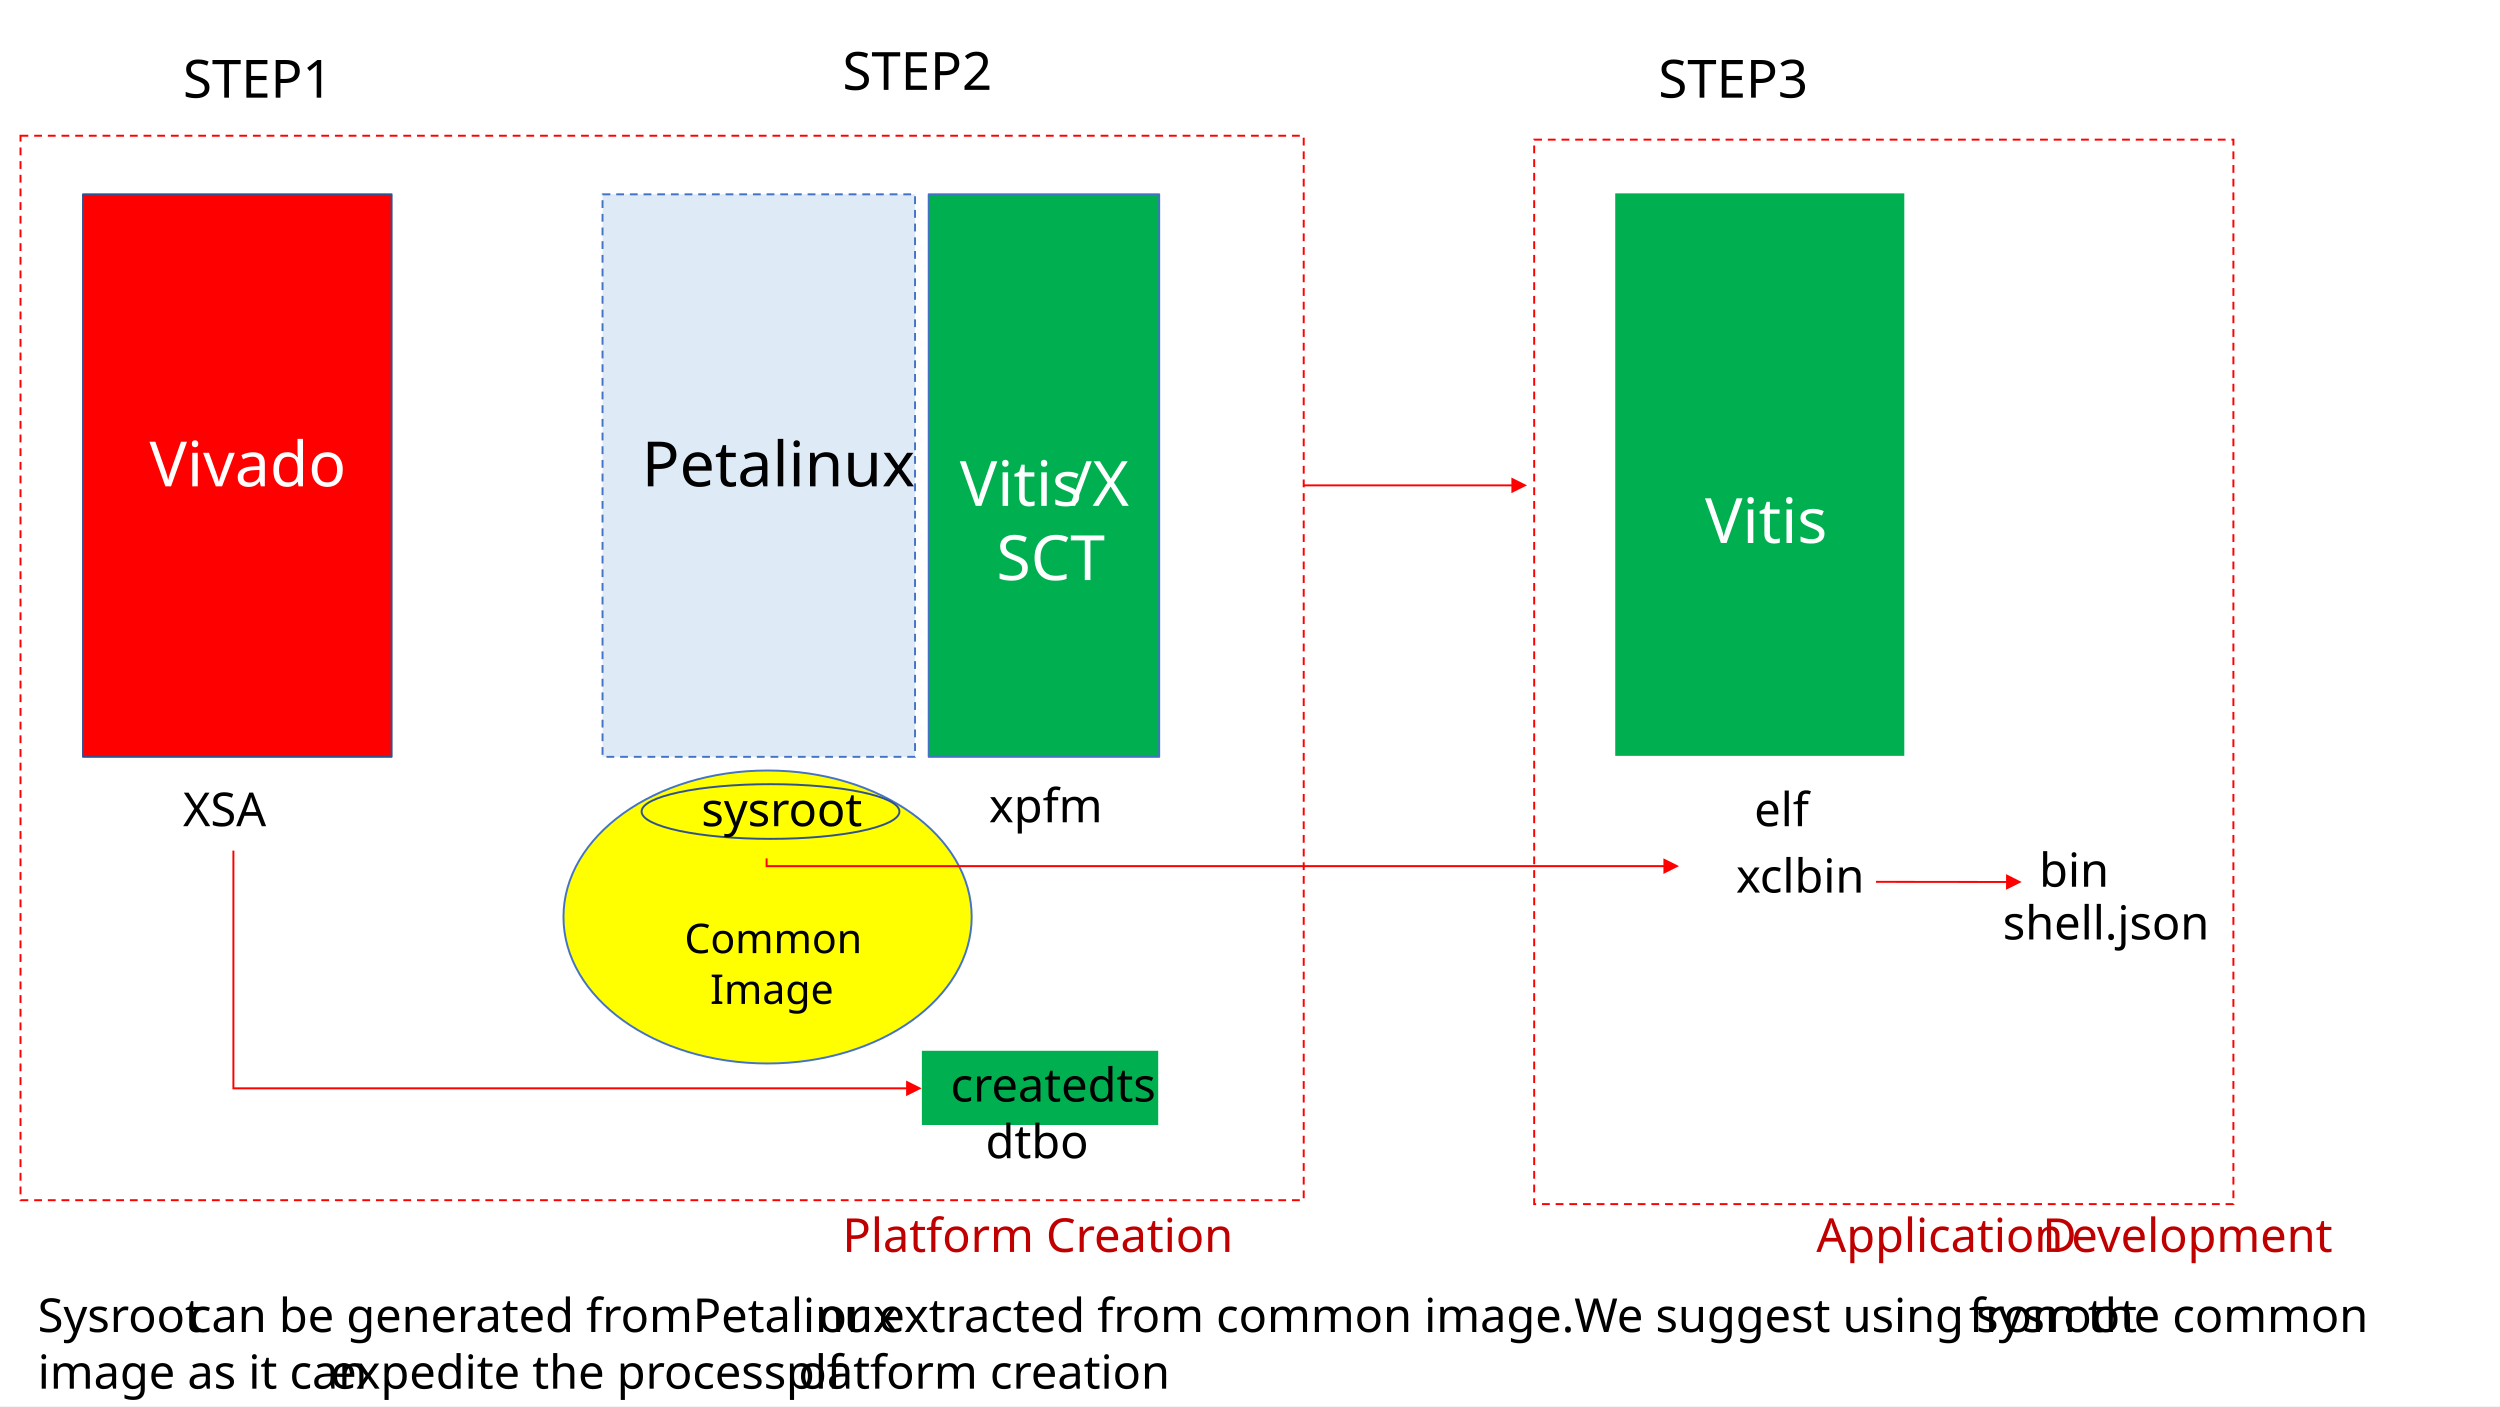
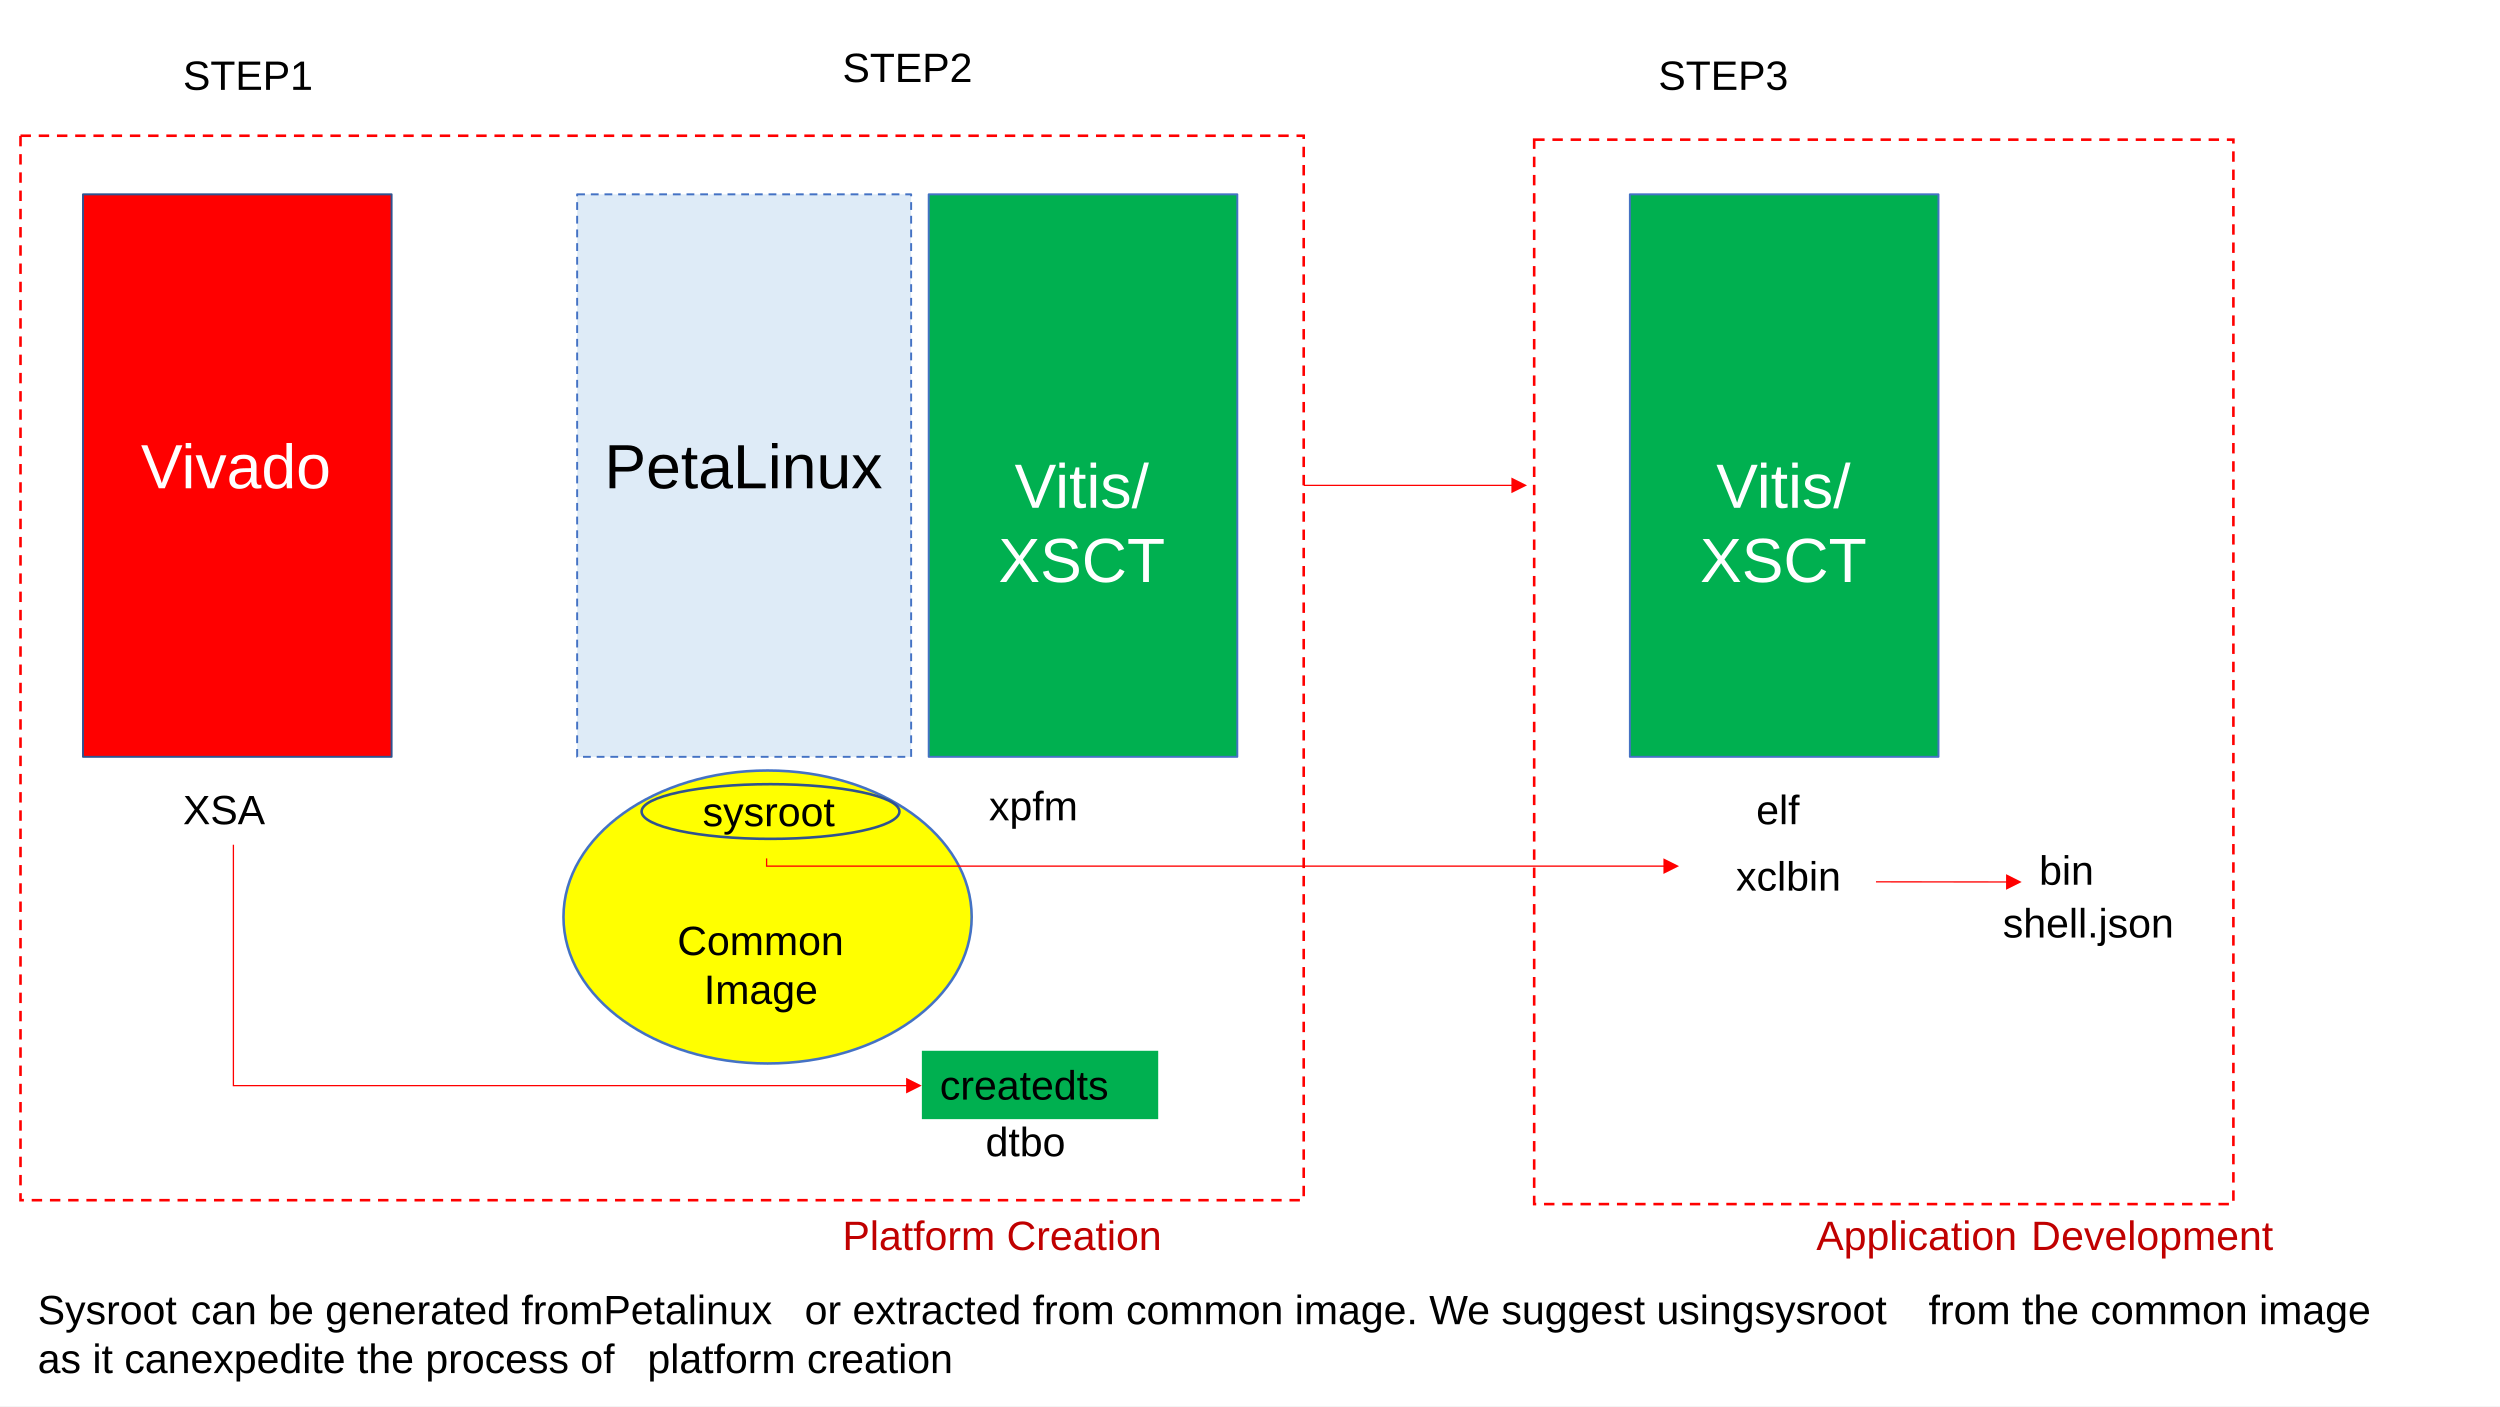
<svg xmlns="http://www.w3.org/2000/svg" width="1280" height="720" overflow="hidden">
  <defs>
    <clipPath id="clip0">
-       <path d="M0 0 1280 0 1280 720 0 720Z" fill-rule="evenodd" clip-rule="evenodd" />
+       <rect x="0" y="0" width="1280" height="720" />
    </clipPath>
  </defs>
  <g clip-path="url(#clip0)">
    <rect x="0" y="0" width="1280" height="720" fill="#FFFFFF" />
-     <path d="M288.5 469.5C288.5 428.079 335.286 394.5 393 394.5 450.714 394.5 497.5 428.079 497.5 469.5 497.5 510.921 450.714 544.5 393 544.5 335.286 544.5 288.5 510.921 288.5 469.5Z" stroke="#4472C4" stroke-miterlimit="8" fill="#FFFF00" fill-rule="evenodd" />
-     <rect x="10.5" y="69.5" width="657" height="545" stroke="#FF0000" stroke-miterlimit="8" stroke-dasharray="4 3" fill="none" />
+     <path d="M288.5 469.5C288.5 428.079 335.286 394.5 393 394.5 450.714 394.5 497.5 428.079 497.5 469.5 497.5 510.921 450.714 544.5 393 544.5 335.286 544.5 288.5 510.921 288.5 469.5Z" stroke="#4472C4" stroke-width="1.333" stroke-miterlimit="8" fill="#FFFF00" fill-rule="evenodd" />
+     <rect x="10.5" y="69.5" width="657" height="545" stroke="#FF0000" stroke-width="1.333" stroke-miterlimit="8" stroke-dasharray="5.333 4" fill="none" />
    <rect x="42.5" y="99.5" width="158" height="288" stroke="#2F528F" stroke-linejoin="round" stroke-miterlimit="10" fill="#FF0000" />
-     <text fill="#FFFFFF" font-family="Calibri,Calibri_MSFontService,sans-serif" font-weight="400" font-size="32" transform="translate(76.5207 249)">Vivado</text>
-     <rect x="308.5" y="99.5" width="160" height="288" stroke="#4472C4" stroke-linejoin="round" stroke-miterlimit="10" stroke-dasharray="4 3" fill="#DEEBF7" />
-     <text font-family="Calibri,Calibri_MSFontService,sans-serif" font-weight="400" font-size="32" transform="translate(328.585 249)">Petalinux</text>
-     <rect x="475.5" y="99.5" width="118" height="288" stroke="#4472C4" stroke-linejoin="round" stroke-miterlimit="10" fill="#00B050" />
-     <text fill="#FFFFFF" font-family="Calibri,Calibri_MSFontService,sans-serif" font-weight="400" font-size="32" transform="translate(491.409 259)">Vitis<tspan x="56" y="0">/X</tspan>
-       <tspan x="18.76" y="38">SCT</tspan>
-       <tspan fill="#000000" font-size="27" x="-397.717" y="-209">STEP1</tspan>
-       <tspan fill="#000000" font-size="27" x="-60.056" y="-213">STEP2</tspan>
+     <text fill="#FFFFFF" font-family="Arial,Arial_MSFontService,sans-serif" font-weight="400" font-size="32" transform="translate(72.1605 250)">Vivado</text>
+     <rect x="295.5" y="99.5" width="171" height="288" stroke="#4472C4" stroke-linejoin="round" stroke-miterlimit="10" stroke-dasharray="4 3" fill="#DEEBF7" />
+     <text font-family="Arial,Arial_MSFontService,sans-serif" font-weight="400" font-size="32" transform="translate(309.458 250)">Peta<tspan font-size="32" x="65.833" y="0">L</tspan>
+       <tspan font-size="32" x="83.667" y="0">inux</tspan>
    </text>
-     <rect x="785.5" y="71.5" width="358" height="545" stroke="#FF0000" stroke-miterlimit="8" stroke-dasharray="4 3" fill="none" />
-     <rect x="827" y="99" width="148" height="288" fill="#00B050" />
-     <text fill="#FFFFFF" font-family="Calibri,Calibri_MSFontService,sans-serif" font-weight="400" font-size="32" transform="translate(872.965 278)">Vitis<tspan fill="#000000" font-size="24" x="15.877" y="179">xclbin</tspan>
-       <tspan fill="#000000" font-size="24" x="25.21" y="145">elf</tspan>
+     <rect x="475.5" y="99.5" width="158" height="288" stroke="#4472C4" stroke-linejoin="round" stroke-miterlimit="10" fill="#00B050" />
+     <text fill="#FFFFFF" font-family="Arial,Arial_MSFontService,sans-serif" font-weight="400" font-size="32" transform="translate(519.479 260)">Vitis/<tspan font-size="32" x="-8.287" y="38">XSCT</tspan>
+       <tspan fill="#000000" font-size="21" x="-425.787" y="-214">STEP1</tspan>
+       <tspan fill="#000000" font-size="21" x="-88.126" y="-218">STEP2</tspan>
    </text>
-     <path d="M960.501 451 1028.44 451.071 1028.43 452.071 960.5 452ZM1027.11 447.569 1035.1 451.578 1027.1 455.569Z" fill="#FF0000" />
-     <text font-family="Calibri,Calibri_MSFontService,sans-serif" font-weight="400" font-size="24" transform="translate(1044.03 454)">bin<tspan x="-18.607" y="27">shell.json</tspan>
-       <tspan font-size="27" x="-194.945" y="-404">STEP3</tspan>
-       <tspan fill="#C00000" x="-612.674" y="187">Platform Creation</tspan>
-       <tspan fill="#C00000" x="-114.068" y="187">Application </tspan>
-       <tspan fill="#C00000" x="1.679" y="187">D</tspan>
-       <tspan fill="#C00000" x="16.512" y="187">evelopment</tspan>
+     <rect x="785.5" y="71.5" width="358" height="545" stroke="#FF0000" stroke-width="1.333" stroke-miterlimit="8" stroke-dasharray="5.333 4" fill="none" />
+     <text font-family="Arial,Arial_MSFontService,sans-serif" font-weight="400" font-size="21" transform="translate(888.842 456)">xclbin<tspan font-size="21" x="10.334" y="-34">elf</tspan>
    </text>
-     <path d="M667.5 248 775.171 248 775.171 249 667.5 249ZM773.837 244.5 781.837 248.5 773.837 252.5Z" fill="#FF0000" />
-     <text font-family="Calibri,Calibri_MSFontService,sans-serif" font-weight="400" font-size="21" transform="translate(350.461 488)">Common <tspan x="13.093" y="26">Image  </tspan>
+     <path d="M960.5 451.167 1028.44 451.237 1028.43 451.904 960.5 451.833ZM1027.11 447.569 1035.1 451.578 1027.1 455.569Z" fill="#FF0000" />
+     <text font-family="Arial,Arial_MSFontService,sans-serif" font-weight="400" font-size="21" transform="translate(1044.03 453)">bin<tspan font-size="21" x="-18.607" y="27">shell.json</tspan>
+       <tspan font-size="21" x="-194.945" y="-407">STEP3</tspan>
+       <tspan fill="#C00000" font-size="21" x="-612.674" y="187">Platform Creation</tspan>
+       <tspan fill="#C00000" font-size="21" x="-114.068" y="187">Application </tspan>
+       <tspan fill="#C00000" font-size="21" x="-4.068" y="187">D</tspan>
+       <tspan fill="#C00000" font-size="21" x="11.266" y="187">evelopment</tspan>
    </text>
-     <rect x="472" y="538" width="121" height="38" fill="#00B050" />
-     <text font-family="Calibri,Calibri_MSFontService,sans-serif" font-weight="400" font-size="24" transform="translate(486.695 564)">createdts<tspan x="-393.004" y="-141">XSA</tspan>
-       <tspan x="19.656" y="-143">xpfm</tspan>
-       <tspan x="17.925" y="29">dtbo</tspan>
+     <path d="M667.5 248.167 775.171 248.167 775.171 248.833 667.5 248.833ZM773.837 244.5 781.837 248.5 773.837 252.5Z" fill="#FF0000" />
+     <text font-family="Arial,Arial_MSFontService,sans-serif" font-weight="400" font-size="21" transform="translate(346.795 489)">Common <tspan font-size="21" x="13.587" y="25">Image</tspan>
    </text>
-     <path d="M0-0.5 122.226-0.5 122.226 345.76 121.226 345.76 121.226 0 121.726 0.5 0 0.5ZM125.726 344.426 121.726 352.426 117.726 344.426Z" fill="#FF0000" transform="matrix(-4.37114e-08 1 1 4.37114e-08 119.5 435.5)" />
-     <path d="M0-0.5 4.459-0.5 4.459 460.51 3.459 460.51 3.459 0 3.959 0.5 0 0.5ZM7.959 459.177 3.959 467.177-0.041 459.177Z" fill="#FF0000" transform="matrix(-4.37114e-08 1 1 4.37114e-08 392.5 439.5)" />
-     <text font-family="Calibri,Calibri_MSFontService,sans-serif" font-weight="400" font-size="24" transform="translate(19.3076 682)">Sysroot<tspan x="77.433" y="0">can be generated from </tspan>Petalinux<tspan x="399.773" y="0">or extracted from common image. </tspan>We suggest using sysroot<tspan x="988.78" y="0">from the common </tspan>
-       <tspan x="0" y="29">image as it can </tspan>
-       <tspan x="149.767" y="29">expedite the process of</tspan>
-       <tspan x="383.093" y="29">platform creation</tspan>
+     <rect x="472" y="538" width="121" height="35" fill="#00B050" />
+     <text font-family="Arial,Arial_MSFontService,sans-serif" font-weight="400" font-size="21" transform="translate(481.195 563)">createdts<tspan font-size="21" x="-387.504" y="-141">XSA</tspan>
+       <tspan font-size="21" x="25.156" y="-143">xpfm</tspan>
+       <tspan font-size="21" x="23.425" y="29">dtbo</tspan>
    </text>
-     <path d="M328.5 415.5C328.5 407.768 358.049 401.5 394.5 401.5 430.951 401.5 460.5 407.768 460.5 415.5 460.5 423.232 430.951 429.5 394.5 429.5 358.049 429.5 328.5 423.232 328.5 415.5Z" stroke="#2F528F" stroke-miterlimit="8" fill="none" fill-rule="evenodd" />
-     <text font-family="Calibri,Calibri_MSFontService,sans-serif" font-weight="400" font-size="24" transform="translate(359.094 423)">sysroot</text>
+     <path d="M0-0.333 123.675-0.333 123.675 345.76 123.008 345.76 123.008 0 123.342 0.333 0 0.333ZM127.342 344.426 123.342 352.426 119.342 344.426Z" fill="#FF0000" transform="matrix(1.83697e-16 1 1 -1.83697e-16 119.5 432.5)" />
+     <path d="M0-0.333 4.293-0.333 4.293 460.51 3.626 460.51 3.626 0 3.959 0.333 0 0.333ZM7.959 459.177 3.959 467.177-0.041 459.177Z" fill="#FF0000" transform="matrix(1.83697e-16 1 1 -1.83697e-16 392.5 439.5)" />
+     <text font-family="Arial,Arial_MSFontService,sans-serif" font-weight="400" font-size="21" transform="translate(19.3076 678)">Sysroot<tspan font-size="21" x="78.333" y="0">can be generated from </tspan>Petalinux<tspan font-size="21" x="392.667" y="0">or extracted from common image. We suggest using </tspan>sysroot<tspan font-size="21" x="968.113" y="0">from the common image </tspan>
+       <tspan font-size="21" x="0" y="25">as it can </tspan>expedite the process of<tspan font-size="21" x="312.167" y="25">platform creation</tspan>
+     </text>
+     <path d="M328.5 415.5C328.5 407.768 358.049 401.5 394.5 401.5 430.951 401.5 460.5 407.768 460.5 415.5 460.5 423.232 430.951 429.5 394.5 429.5 358.049 429.5 328.5 423.232 328.5 415.5Z" stroke="#2F528F" stroke-width="1.333" stroke-miterlimit="8" fill="none" fill-rule="evenodd" />
+     <text font-family="Arial,Arial_MSFontService,sans-serif" font-weight="400" font-size="21" transform="translate(359.74 423)">sysroot</text>
+     <rect x="834.5" y="99.5" width="158" height="288" stroke="#4472C4" stroke-linejoin="round" stroke-miterlimit="10" fill="#00B050" />
+     <text fill="#FFFFFF" font-family="Arial,Arial_MSFontService,sans-serif" font-weight="400" font-size="32" transform="translate(878.718 260)">Vitis/<tspan font-size="32" x="-8.287" y="38">XSCT</tspan>
+     </text>
  </g>
</svg>
